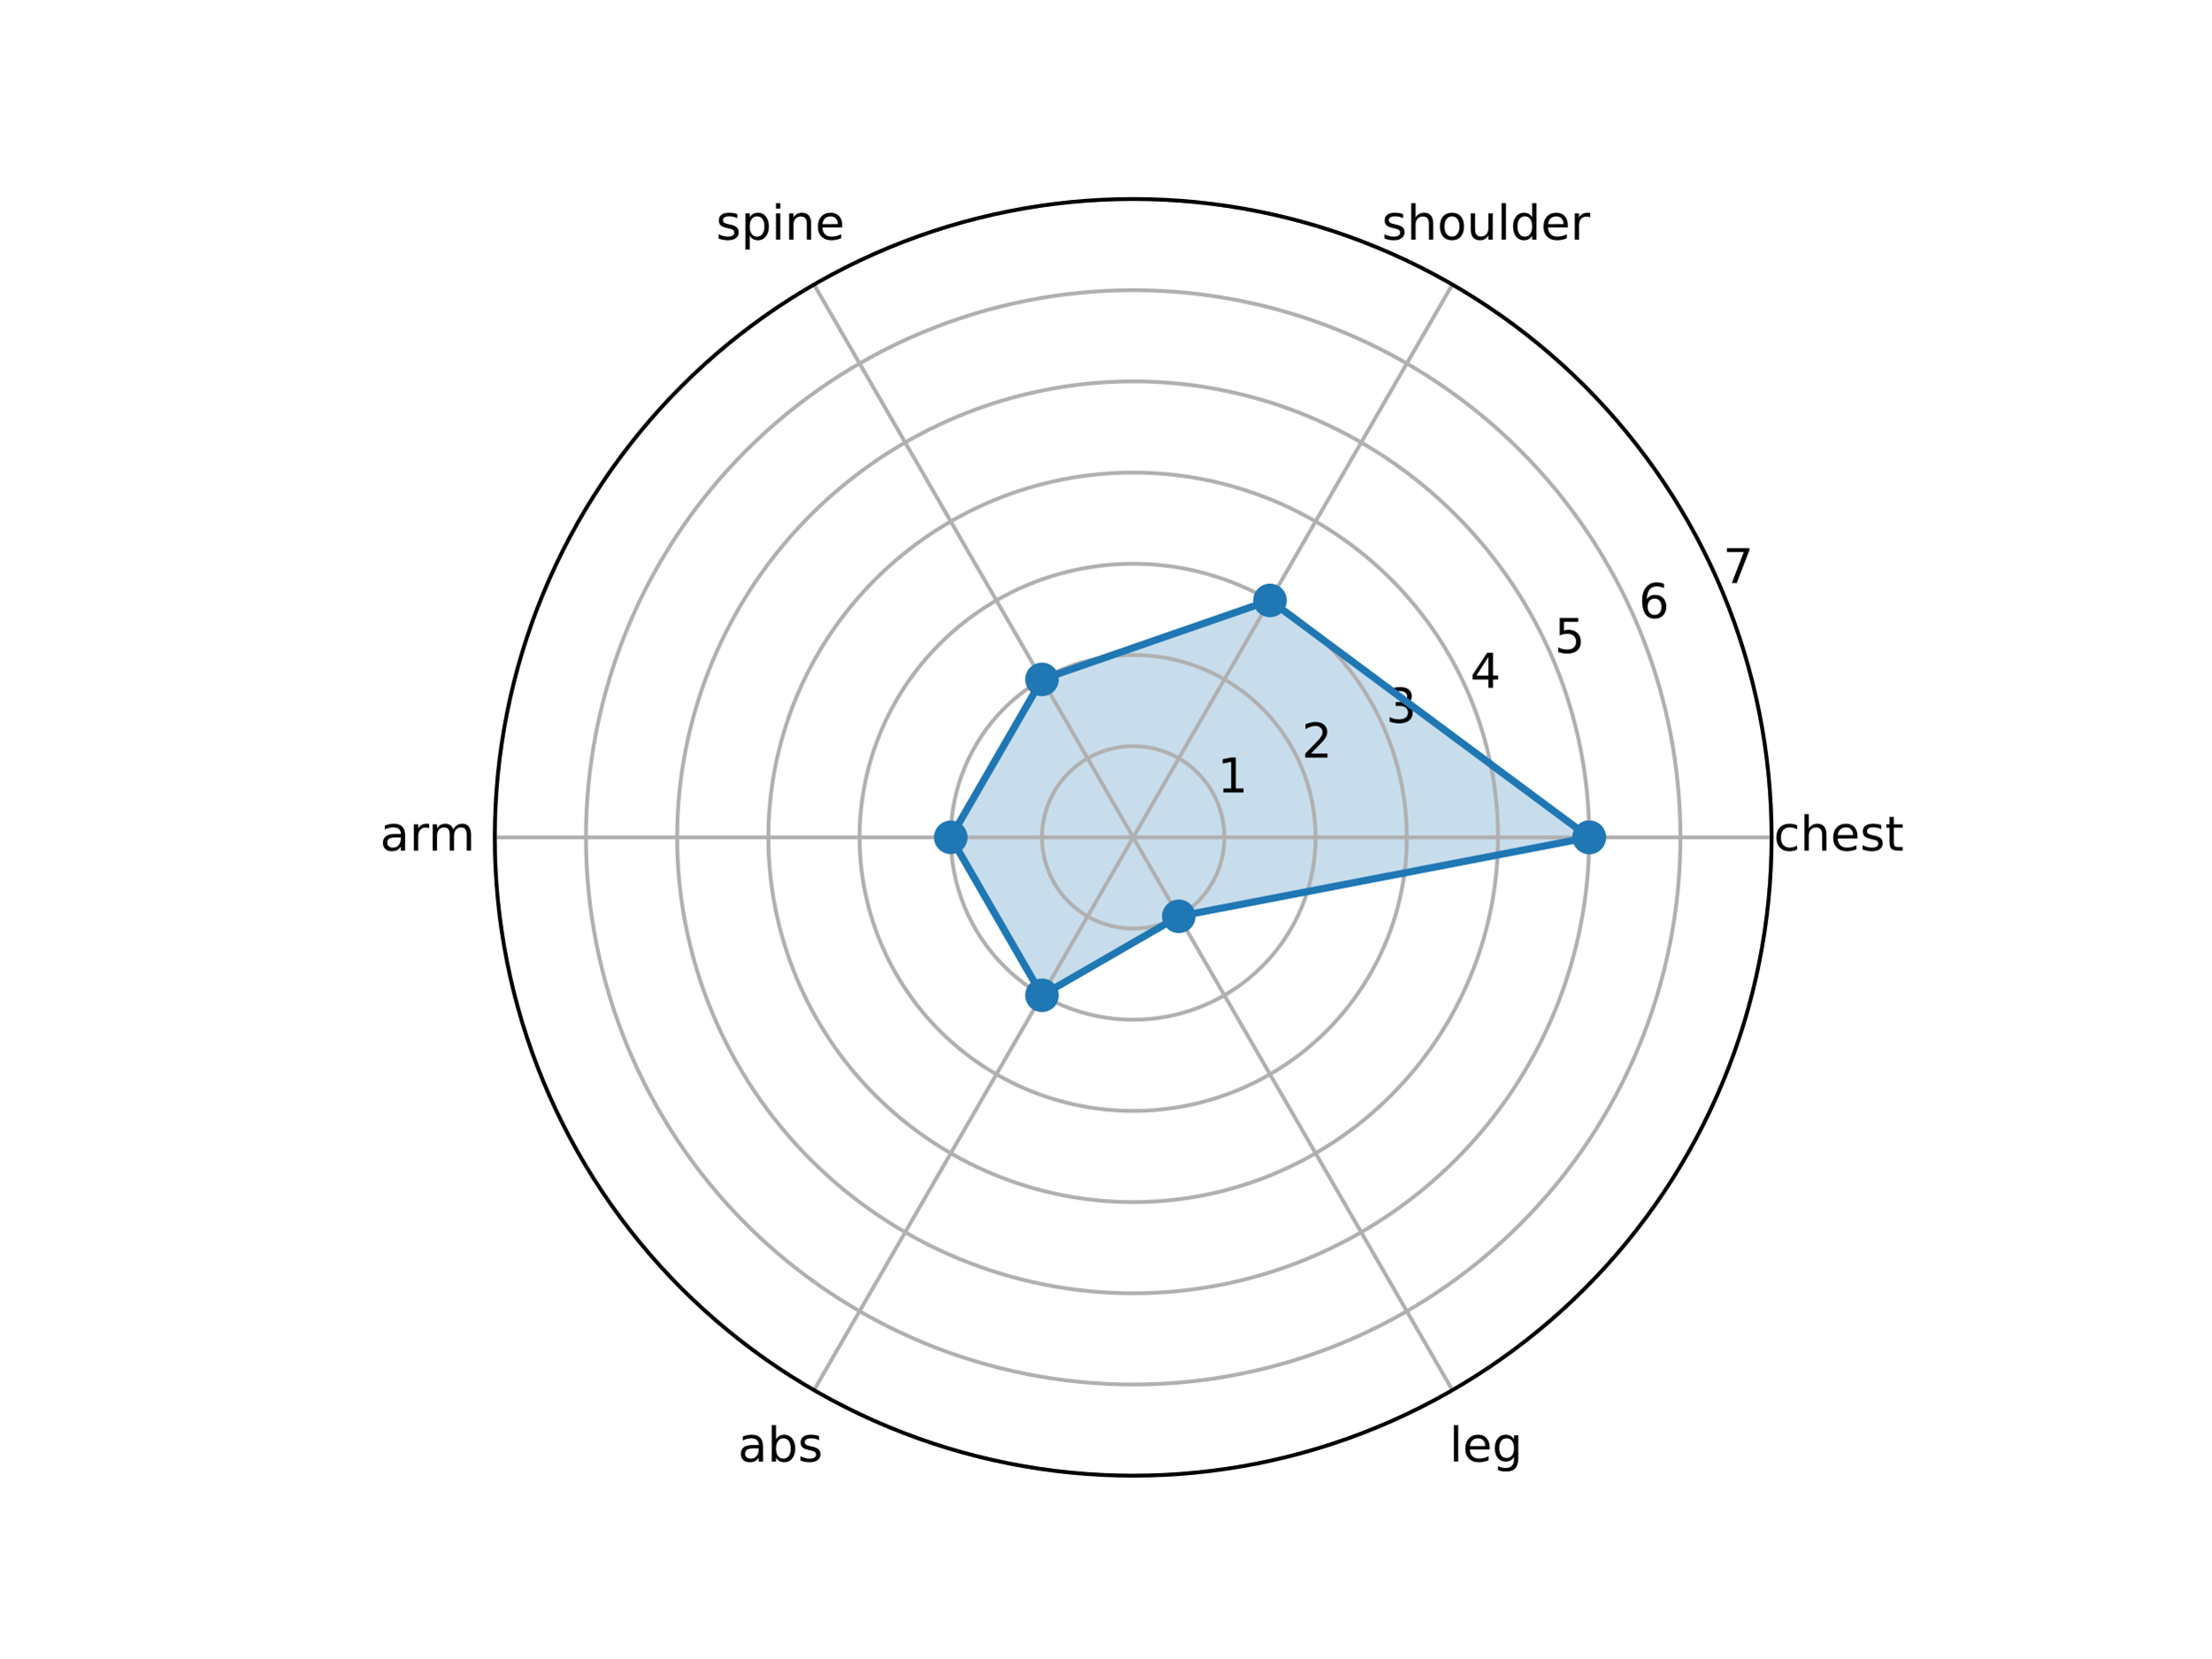
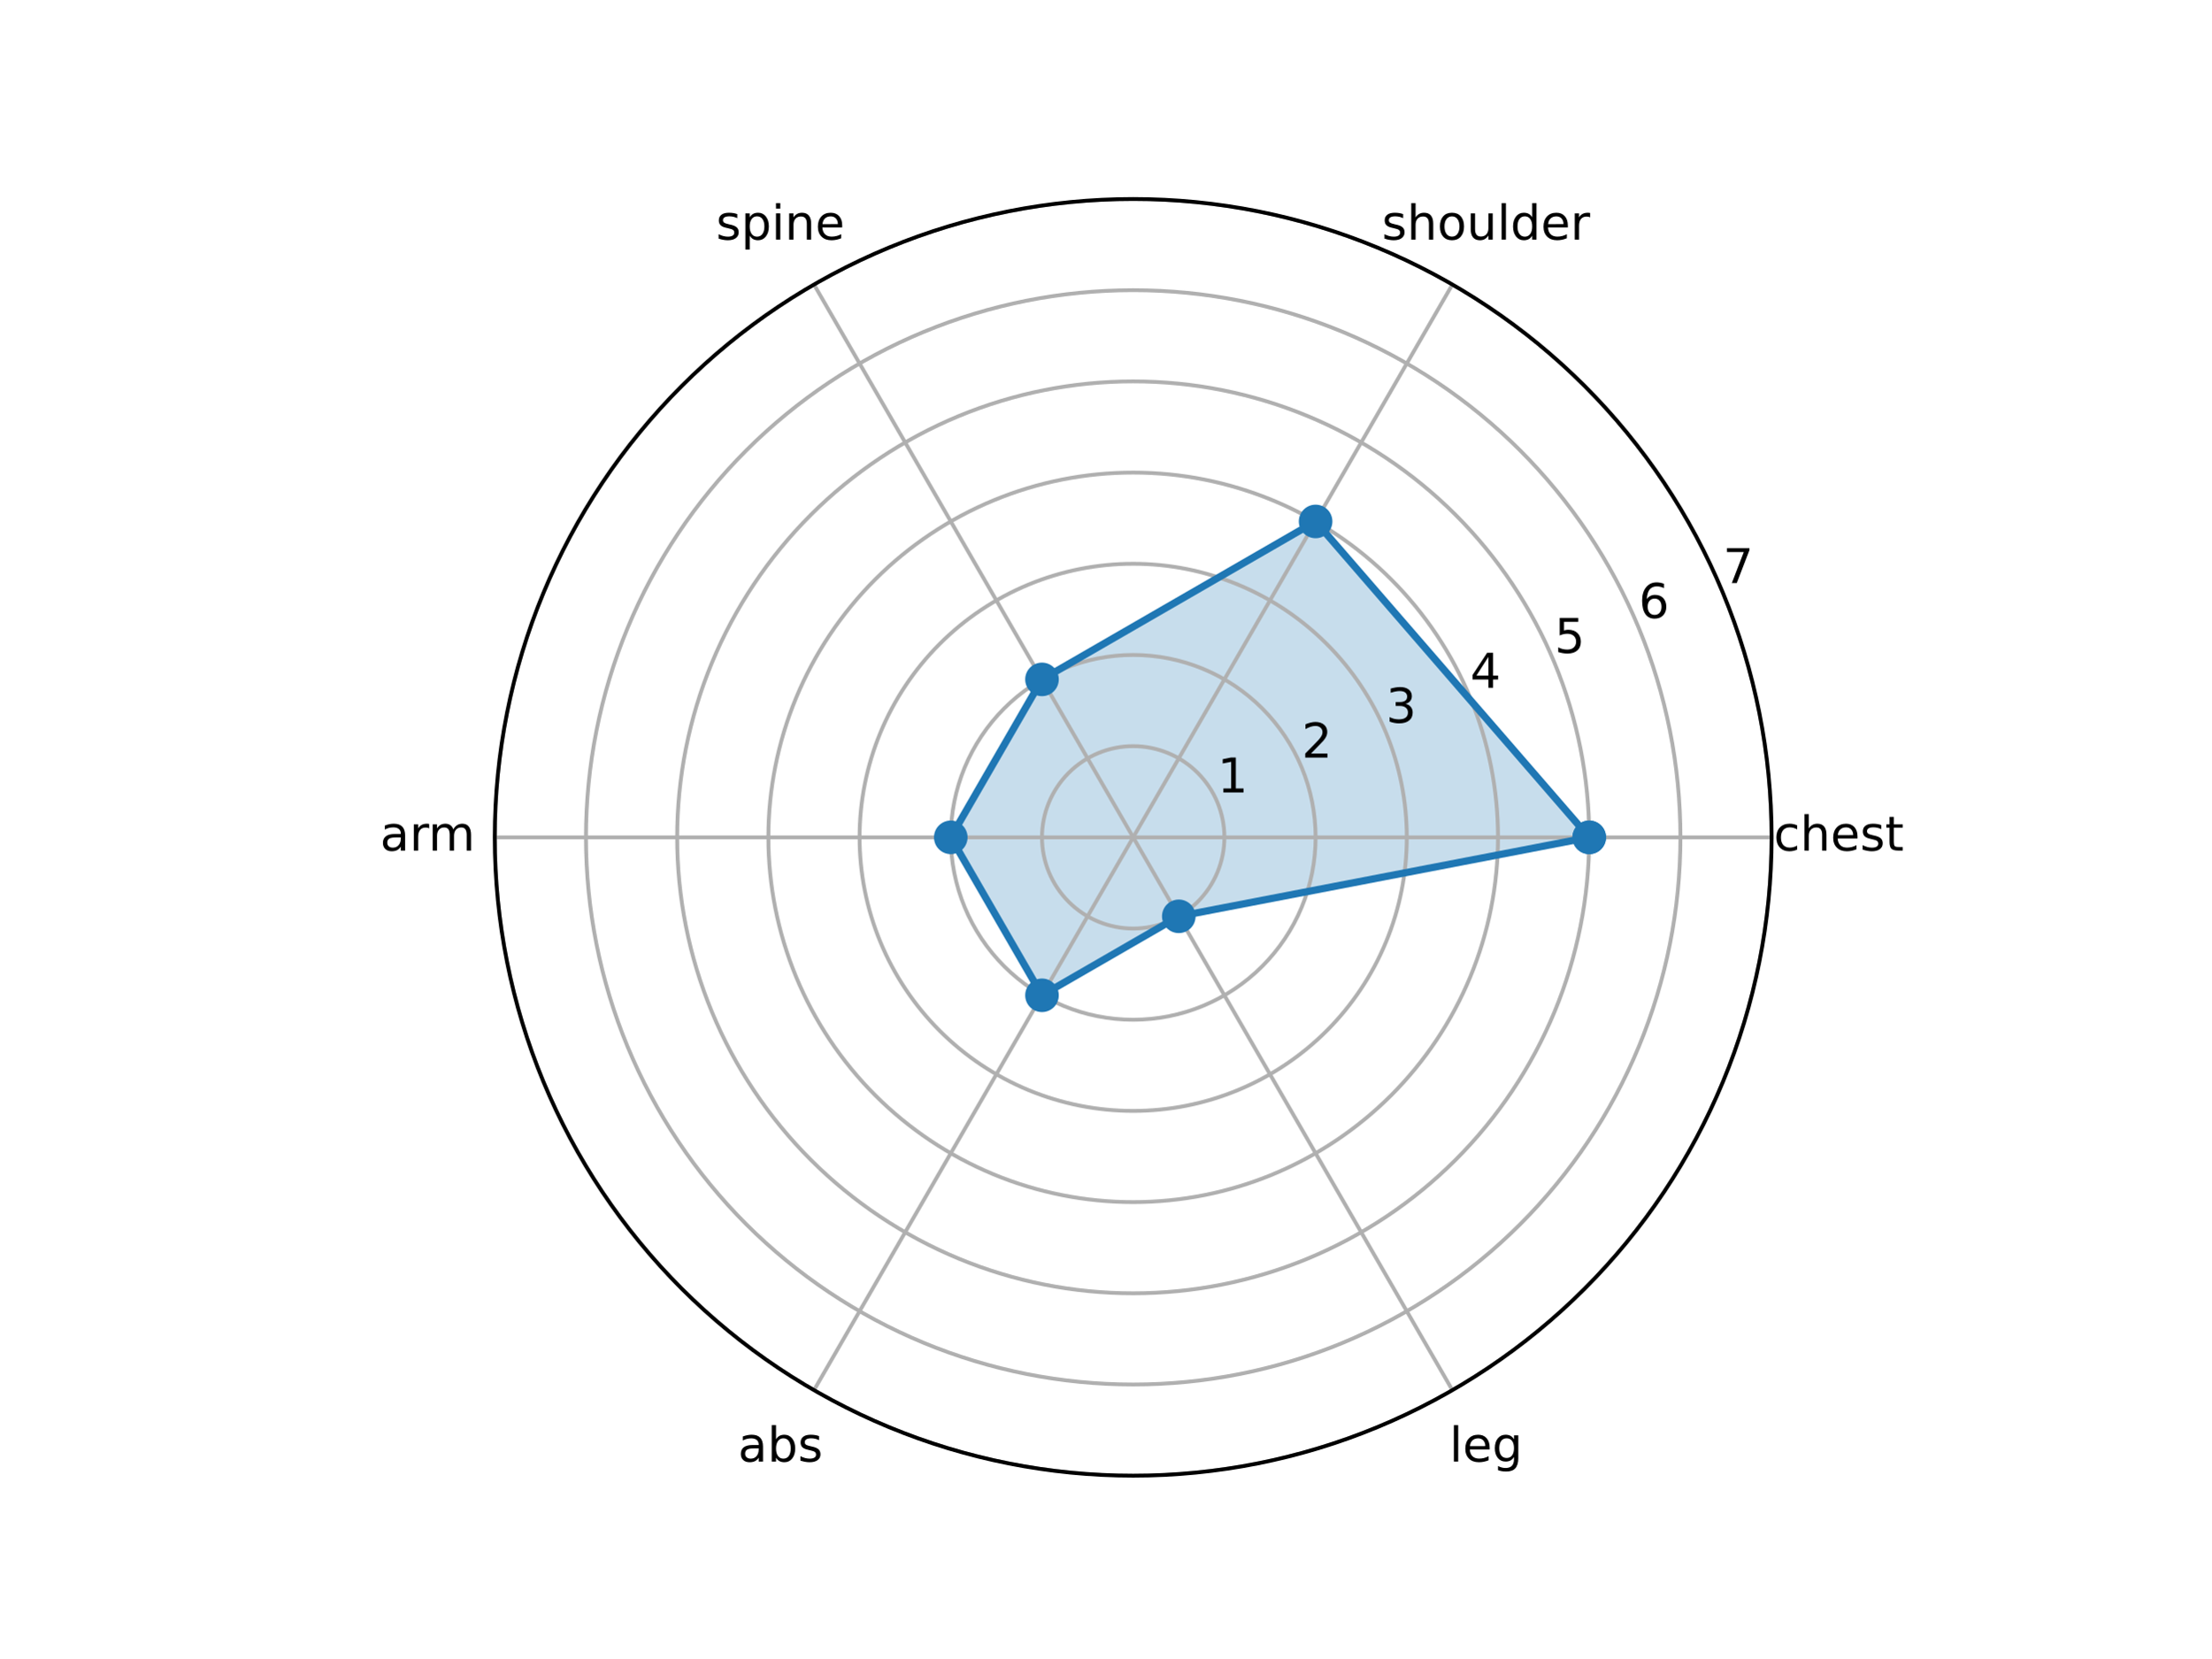
<svg xmlns="http://www.w3.org/2000/svg" xmlns:xlink="http://www.w3.org/1999/xlink" height="345.6pt" version="1.1" viewBox="0 0 460.8 345.6" width="460.8pt">
  <defs>
    <style type="text/css">*{stroke-linecap:butt;stroke-linejoin:round;}</style>
  </defs>
  <g id="figure_1">
    <g id="patch_1">
      <path d="M 0 345.6  L 460.8 345.6  L 460.8 0  L 0 0  z " style="fill:none;" />
    </g>
    <g id="axes_1">
      <g id="patch_2">
        <path d="M 369.216 174.528  C 369.216 157.055 365.774 139.752 359.088 123.61  C 352.401 107.467 342.6 92.798 330.245 80.443  C 317.89 68.088 303.221 58.287 287.078 51.6  C 270.936 44.914 253.633 41.472 236.16 41.472  C 218.687 41.472 201.384 44.914 185.242 51.6  C 169.099 58.287 154.43 68.088 142.075 80.443  C 129.72 92.798 119.919 107.467 113.232 123.61  C 106.546 139.752 103.104 157.055 103.104 174.528  C 103.104 192.001 106.546 209.304 113.232 225.446  C 119.919 241.589 129.72 256.258 142.075 268.613  C 154.43 280.968 169.099 290.769 185.242 297.456  C 201.384 304.142 218.687 307.584 236.16 307.584  C 253.633 307.584 270.936 304.142 287.078 297.456  C 303.221 290.769 317.89 280.968 330.245 268.613  C 342.6 256.258 352.401 241.589 359.088 225.446  C 365.774 209.304 369.216 192.001 369.216 174.528  M 236.16 174.528  C 236.16 174.528 236.16 174.528 236.16 174.528  C 236.16 174.528 236.16 174.528 236.16 174.528  C 236.16 174.528 236.16 174.528 236.16 174.528  C 236.16 174.528 236.16 174.528 236.16 174.528  C 236.16 174.528 236.16 174.528 236.16 174.528  C 236.16 174.528 236.16 174.528 236.16 174.528  C 236.16 174.528 236.16 174.528 236.16 174.528  C 236.16 174.528 236.16 174.528 236.16 174.528  C 236.16 174.528 236.16 174.528 236.16 174.528  C 236.16 174.528 236.16 174.528 236.16 174.528  C 236.16 174.528 236.16 174.528 236.16 174.528  C 236.16 174.528 236.16 174.528 236.16 174.528  C 236.16 174.528 236.16 174.528 236.16 174.528  C 236.16 174.528 236.16 174.528 236.16 174.528  C 236.16 174.528 236.16 174.528 236.16 174.528  C 236.16 174.528 236.16 174.528 236.16 174.528  M 369.216 174.528  z " style="fill:none;" />
      </g>
      <g id="patch_3">
-         <path clip-path="url(#p5ff744fcd9)" d="M 331.2 174.528  L 264.672 125.144  L 217.152 141.605  L 198.144 174.528  L 217.152 207.451  L 245.664 190.989  L 331.2 174.528  z " style="fill:#1f77b4;opacity:0.25;" />
+         <path clip-path="url(#pe57c933173)" d="M 331.2 174.528  L 274.176 108.682  L 217.152 141.605  L 198.144 174.528  L 217.152 207.451  L 245.664 190.989  L 331.2 174.528  z " style="fill:#1f77b4;opacity:0.25;" />
      </g>
      <g id="matplotlib.axis_1">
        <g id="xtick_1">
          <g id="line2d_1">
-             <path clip-path="url(#p5ff744fcd9)" d="M 236.16 174.528  L 369.216 174.528  " style="fill:none;stroke:#b0b0b0;stroke-linecap:square;stroke-width:0.8;" />
+             <path clip-path="url(#pe57c933173)" d="M 236.16 174.528  L 369.216 174.528  " style="fill:none;stroke:#b0b0b0;stroke-linecap:square;stroke-width:0.8;" />
          </g>
          <g id="text_1">
            <g transform="translate(369.6566 177.2874)scale(0.1 -0.1)">
              <defs>
                <path d="M 48.781 52.594  L 48.781 44.188  Q 44.969 46.297 41.141 47.344  Q 37.312 48.391 33.406 48.391  Q 24.656 48.391 19.812 42.844  Q 14.984 37.312 14.984 27.297  Q 14.984 17.281 19.812 11.734  Q 24.656 6.203 33.406 6.203  Q 37.312 6.203 41.141 7.25  Q 44.969 8.297 48.781 10.406  L 48.781 2.094  Q 45.016 0.344 40.984 -0.531  Q 36.969 -1.422 32.422 -1.422  Q 20.062 -1.422 12.781 6.344  Q 5.516 14.109 5.516 27.297  Q 5.516 40.672 12.859 48.328  Q 20.219 56 33.016 56  Q 37.156 56 41.109 55.141  Q 45.062 54.297 48.781 52.594  z " id="DejaVuSans-99" />
                <path d="M 54.891 33.016  L 54.891 0  L 45.906 0  L 45.906 32.719  Q 45.906 40.484 42.875 44.328  Q 39.844 48.188 33.797 48.188  Q 26.516 48.188 22.312 43.547  Q 18.109 38.922 18.109 30.906  L 18.109 0  L 9.078 0  L 9.078 75.984  L 18.109 75.984  L 18.109 46.188  Q 21.344 51.125 25.703 53.562  Q 30.078 56 35.797 56  Q 45.219 56 50.047 50.172  Q 54.891 44.344 54.891 33.016  z " id="DejaVuSans-104" />
                <path d="M 56.203 29.594  L 56.203 25.203  L 14.891 25.203  Q 15.484 15.922 20.484 11.062  Q 25.484 6.203 34.422 6.203  Q 39.594 6.203 44.453 7.469  Q 49.312 8.734 54.109 11.281  L 54.109 2.781  Q 49.266 0.734 44.188 -0.344  Q 39.109 -1.422 33.891 -1.422  Q 20.797 -1.422 13.156 6.188  Q 5.516 13.812 5.516 26.812  Q 5.516 40.234 12.766 48.109  Q 20.016 56 32.328 56  Q 43.359 56 49.781 48.891  Q 56.203 41.797 56.203 29.594  z M 47.219 32.234  Q 47.125 39.594 43.094 43.984  Q 39.062 48.391 32.422 48.391  Q 24.906 48.391 20.391 44.141  Q 15.875 39.891 15.188 32.172  z " id="DejaVuSans-101" />
                <path d="M 44.281 53.078  L 44.281 44.578  Q 40.484 46.531 36.375 47.5  Q 32.281 48.484 27.875 48.484  Q 21.188 48.484 17.844 46.438  Q 14.5 44.391 14.5 40.281  Q 14.5 37.156 16.891 35.375  Q 19.281 33.594 26.516 31.984  L 29.594 31.297  Q 39.156 29.25 43.188 25.516  Q 47.219 21.781 47.219 15.094  Q 47.219 7.469 41.188 3.016  Q 35.156 -1.422 24.609 -1.422  Q 20.219 -1.422 15.453 -0.562  Q 10.688 0.297 5.422 2  L 5.422 11.281  Q 10.406 8.688 15.234 7.391  Q 20.062 6.109 24.812 6.109  Q 31.156 6.109 34.562 8.281  Q 37.984 10.453 37.984 14.406  Q 37.984 18.062 35.516 20.016  Q 33.062 21.969 24.703 23.781  L 21.578 24.516  Q 13.234 26.266 9.516 29.906  Q 5.812 33.547 5.812 39.891  Q 5.812 47.609 11.281 51.797  Q 16.75 56 26.812 56  Q 31.781 56 36.172 55.266  Q 40.578 54.547 44.281 53.078  z " id="DejaVuSans-115" />
                <path d="M 18.312 70.219  L 18.312 54.688  L 36.812 54.688  L 36.812 47.703  L 18.312 47.703  L 18.312 18.016  Q 18.312 11.328 20.141 9.422  Q 21.969 7.516 27.594 7.516  L 36.812 7.516  L 36.812 0  L 27.594 0  Q 17.188 0 13.234 3.875  Q 9.281 7.766 9.281 18.016  L 9.281 47.703  L 2.688 47.703  L 2.688 54.688  L 9.281 54.688  L 9.281 70.219  z " id="DejaVuSans-116" />
              </defs>
              <use xlink:href="#DejaVuSans-99" />
              <use x="54.98" xlink:href="#DejaVuSans-104" />
              <use x="118.359" xlink:href="#DejaVuSans-101" />
              <use x="179.883" xlink:href="#DejaVuSans-115" />
              <use x="231.982" xlink:href="#DejaVuSans-116" />
            </g>
          </g>
        </g>
        <g id="xtick_2">
          <g id="line2d_2">
-             <path clip-path="url(#p5ff744fcd9)" d="M 236.16 174.528  L 302.688 59.298  " style="fill:none;stroke:#b0b0b0;stroke-linecap:square;stroke-width:0.8;" />
+             <path clip-path="url(#pe57c933173)" d="M 236.16 174.528  L 302.688 59.298  " style="fill:none;stroke:#b0b0b0;stroke-linecap:square;stroke-width:0.8;" />
          </g>
          <g id="text_2">
            <g transform="translate(287.9911 49.93314)scale(0.1 -0.1)">
              <defs>
                <path d="M 30.609 48.391  Q 23.391 48.391 19.188 42.75  Q 14.984 37.109 14.984 27.297  Q 14.984 17.484 19.156 11.844  Q 23.344 6.203 30.609 6.203  Q 37.797 6.203 41.984 11.859  Q 46.188 17.531 46.188 27.297  Q 46.188 37.016 41.984 42.703  Q 37.797 48.391 30.609 48.391  z M 30.609 56  Q 42.328 56 49.016 48.375  Q 55.719 40.766 55.719 27.297  Q 55.719 13.875 49.016 6.219  Q 42.328 -1.422 30.609 -1.422  Q 18.844 -1.422 12.172 6.219  Q 5.516 13.875 5.516 27.297  Q 5.516 40.766 12.172 48.375  Q 18.844 56 30.609 56  z " id="DejaVuSans-111" />
                <path d="M 8.5 21.578  L 8.5 54.688  L 17.484 54.688  L 17.484 21.922  Q 17.484 14.156 20.5 10.266  Q 23.531 6.391 29.594 6.391  Q 36.859 6.391 41.078 11.031  Q 45.312 15.672 45.312 23.688  L 45.312 54.688  L 54.297 54.688  L 54.297 0  L 45.312 0  L 45.312 8.406  Q 42.047 3.422 37.719 1  Q 33.406 -1.422 27.688 -1.422  Q 18.266 -1.422 13.375 4.438  Q 8.5 10.297 8.5 21.578  z M 31.109 56  z " id="DejaVuSans-117" />
                <path d="M 9.422 75.984  L 18.406 75.984  L 18.406 0  L 9.422 0  z " id="DejaVuSans-108" />
                <path d="M 45.406 46.391  L 45.406 75.984  L 54.391 75.984  L 54.391 0  L 45.406 0  L 45.406 8.203  Q 42.578 3.328 38.25 0.953  Q 33.938 -1.422 27.875 -1.422  Q 17.969 -1.422 11.734 6.484  Q 5.516 14.406 5.516 27.297  Q 5.516 40.188 11.734 48.094  Q 17.969 56 27.875 56  Q 33.938 56 38.25 53.625  Q 42.578 51.266 45.406 46.391  z M 14.797 27.297  Q 14.797 17.391 18.875 11.75  Q 22.953 6.109 30.078 6.109  Q 37.203 6.109 41.297 11.75  Q 45.406 17.391 45.406 27.297  Q 45.406 37.203 41.297 42.844  Q 37.203 48.484 30.078 48.484  Q 22.953 48.484 18.875 42.844  Q 14.797 37.203 14.797 27.297  z " id="DejaVuSans-100" />
                <path d="M 41.109 46.297  Q 39.594 47.172 37.812 47.578  Q 36.031 48 33.891 48  Q 26.266 48 22.188 43.047  Q 18.109 38.094 18.109 28.812  L 18.109 0  L 9.078 0  L 9.078 54.688  L 18.109 54.688  L 18.109 46.188  Q 20.953 51.172 25.484 53.578  Q 30.031 56 36.531 56  Q 37.453 56 38.578 55.875  Q 39.703 55.766 41.062 55.516  z " id="DejaVuSans-114" />
              </defs>
              <use xlink:href="#DejaVuSans-115" />
              <use x="52.1" xlink:href="#DejaVuSans-104" />
              <use x="115.479" xlink:href="#DejaVuSans-111" />
              <use x="176.66" xlink:href="#DejaVuSans-117" />
              <use x="240.039" xlink:href="#DejaVuSans-108" />
              <use x="267.822" xlink:href="#DejaVuSans-100" />
              <use x="331.299" xlink:href="#DejaVuSans-101" />
              <use x="392.822" xlink:href="#DejaVuSans-114" />
            </g>
          </g>
        </g>
        <g id="xtick_3">
          <g id="line2d_3">
-             <path clip-path="url(#p5ff744fcd9)" d="M 236.16 174.528  L 169.632 59.298  " style="fill:none;stroke:#b0b0b0;stroke-linecap:square;stroke-width:0.8;" />
+             <path clip-path="url(#pe57c933173)" d="M 236.16 174.528  L 169.632 59.298  " style="fill:none;stroke:#b0b0b0;stroke-linecap:square;stroke-width:0.8;" />
          </g>
          <g id="text_3">
            <g transform="translate(149.2187 49.93314)scale(0.1 -0.1)">
              <defs>
                <path d="M 18.109 8.203  L 18.109 -20.797  L 9.078 -20.797  L 9.078 54.688  L 18.109 54.688  L 18.109 46.391  Q 20.953 51.266 25.266 53.625  Q 29.594 56 35.594 56  Q 45.562 56 51.781 48.094  Q 58.016 40.188 58.016 27.297  Q 58.016 14.406 51.781 6.484  Q 45.562 -1.422 35.594 -1.422  Q 29.594 -1.422 25.266 0.953  Q 20.953 3.328 18.109 8.203  z M 48.688 27.297  Q 48.688 37.203 44.609 42.844  Q 40.531 48.484 33.406 48.484  Q 26.266 48.484 22.188 42.844  Q 18.109 37.203 18.109 27.297  Q 18.109 17.391 22.188 11.75  Q 26.266 6.109 33.406 6.109  Q 40.531 6.109 44.609 11.75  Q 48.688 17.391 48.688 27.297  z " id="DejaVuSans-112" />
                <path d="M 9.422 54.688  L 18.406 54.688  L 18.406 0  L 9.422 0  z M 9.422 75.984  L 18.406 75.984  L 18.406 64.594  L 9.422 64.594  z " id="DejaVuSans-105" />
                <path d="M 54.891 33.016  L 54.891 0  L 45.906 0  L 45.906 32.719  Q 45.906 40.484 42.875 44.328  Q 39.844 48.188 33.797 48.188  Q 26.516 48.188 22.312 43.547  Q 18.109 38.922 18.109 30.906  L 18.109 0  L 9.078 0  L 9.078 54.688  L 18.109 54.688  L 18.109 46.188  Q 21.344 51.125 25.703 53.562  Q 30.078 56 35.797 56  Q 45.219 56 50.047 50.172  Q 54.891 44.344 54.891 33.016  z " id="DejaVuSans-110" />
              </defs>
              <use xlink:href="#DejaVuSans-115" />
              <use x="52.1" xlink:href="#DejaVuSans-112" />
              <use x="115.576" xlink:href="#DejaVuSans-105" />
              <use x="143.359" xlink:href="#DejaVuSans-110" />
              <use x="206.738" xlink:href="#DejaVuSans-101" />
            </g>
          </g>
        </g>
        <g id="xtick_4">
          <g id="line2d_4">
-             <path clip-path="url(#p5ff744fcd9)" d="M 236.16 174.528  L 103.104 174.528  " style="fill:none;stroke:#b0b0b0;stroke-linecap:square;stroke-width:0.8;" />
+             <path clip-path="url(#pe57c933173)" d="M 236.16 174.528  L 103.104 174.528  " style="fill:none;stroke:#b0b0b0;stroke-linecap:square;stroke-width:0.8;" />
          </g>
          <g id="text_4">
            <g transform="translate(79.20166 177.2874)scale(0.1 -0.1)">
              <defs>
                <path d="M 34.281 27.484  Q 23.391 27.484 19.188 25  Q 14.984 22.516 14.984 16.5  Q 14.984 11.719 18.141 8.906  Q 21.297 6.109 26.703 6.109  Q 34.188 6.109 38.703 11.406  Q 43.219 16.703 43.219 25.484  L 43.219 27.484  z M 52.203 31.203  L 52.203 0  L 43.219 0  L 43.219 8.297  Q 40.141 3.328 35.547 0.953  Q 30.953 -1.422 24.312 -1.422  Q 15.922 -1.422 10.953 3.297  Q 6 8.016 6 15.922  Q 6 25.141 12.172 29.828  Q 18.359 34.516 30.609 34.516  L 43.219 34.516  L 43.219 35.406  Q 43.219 41.609 39.141 45  Q 35.062 48.391 27.688 48.391  Q 23 48.391 18.547 47.266  Q 14.109 46.141 10.016 43.891  L 10.016 52.203  Q 14.938 54.109 19.578 55.047  Q 24.219 56 28.609 56  Q 40.484 56 46.344 49.844  Q 52.203 43.703 52.203 31.203  z " id="DejaVuSans-97" />
                <path d="M 52 44.188  Q 55.375 50.25 60.062 53.125  Q 64.75 56 71.094 56  Q 79.641 56 84.281 50.016  Q 88.922 44.047 88.922 33.016  L 88.922 0  L 79.891 0  L 79.891 32.719  Q 79.891 40.578 77.094 44.375  Q 74.312 48.188 68.609 48.188  Q 61.625 48.188 57.562 43.547  Q 53.516 38.922 53.516 30.906  L 53.516 0  L 44.484 0  L 44.484 32.719  Q 44.484 40.625 41.703 44.406  Q 38.922 48.188 33.109 48.188  Q 26.219 48.188 22.156 43.531  Q 18.109 38.875 18.109 30.906  L 18.109 0  L 9.078 0  L 9.078 54.688  L 18.109 54.688  L 18.109 46.188  Q 21.188 51.219 25.484 53.609  Q 29.781 56 35.688 56  Q 41.656 56 45.828 52.969  Q 50 49.953 52 44.188  z " id="DejaVuSans-109" />
              </defs>
              <use xlink:href="#DejaVuSans-97" />
              <use x="61.279" xlink:href="#DejaVuSans-114" />
              <use x="100.643" xlink:href="#DejaVuSans-109" />
            </g>
          </g>
        </g>
        <g id="xtick_5">
          <g id="line2d_5">
-             <path clip-path="url(#p5ff744fcd9)" d="M 236.16 174.528  L 169.632 289.758  " style="fill:none;stroke:#b0b0b0;stroke-linecap:square;stroke-width:0.8;" />
+             <path clip-path="url(#pe57c933173)" d="M 236.16 174.528  L 169.632 289.758  " style="fill:none;stroke:#b0b0b0;stroke-linecap:square;stroke-width:0.8;" />
          </g>
          <g id="text_5">
            <g transform="translate(153.789 304.6416)scale(0.1 -0.1)">
              <defs>
                <path d="M 48.688 27.297  Q 48.688 37.203 44.609 42.844  Q 40.531 48.484 33.406 48.484  Q 26.266 48.484 22.188 42.844  Q 18.109 37.203 18.109 27.297  Q 18.109 17.391 22.188 11.75  Q 26.266 6.109 33.406 6.109  Q 40.531 6.109 44.609 11.75  Q 48.688 17.391 48.688 27.297  z M 18.109 46.391  Q 20.953 51.266 25.266 53.625  Q 29.594 56 35.594 56  Q 45.562 56 51.781 48.094  Q 58.016 40.188 58.016 27.297  Q 58.016 14.406 51.781 6.484  Q 45.562 -1.422 35.594 -1.422  Q 29.594 -1.422 25.266 0.953  Q 20.953 3.328 18.109 8.203  L 18.109 0  L 9.078 0  L 9.078 75.984  L 18.109 75.984  z " id="DejaVuSans-98" />
              </defs>
              <use xlink:href="#DejaVuSans-97" />
              <use x="61.279" xlink:href="#DejaVuSans-98" />
              <use x="124.756" xlink:href="#DejaVuSans-115" />
            </g>
          </g>
        </g>
        <g id="xtick_6">
          <g id="line2d_6">
-             <path clip-path="url(#p5ff744fcd9)" d="M 236.16 174.528  L 302.688 289.758  " style="fill:none;stroke:#b0b0b0;stroke-linecap:square;stroke-width:0.8;" />
+             <path clip-path="url(#pe57c933173)" d="M 236.16 174.528  L 302.688 289.758  " style="fill:none;stroke:#b0b0b0;stroke-linecap:square;stroke-width:0.8;" />
          </g>
          <g id="text_6">
            <g transform="translate(302.0482 304.6416)scale(0.1 -0.1)">
              <defs>
                <path d="M 45.406 27.984  Q 45.406 37.75 41.375 43.109  Q 37.359 48.484 30.078 48.484  Q 22.859 48.484 18.828 43.109  Q 14.797 37.75 14.797 27.984  Q 14.797 18.266 18.828 12.891  Q 22.859 7.516 30.078 7.516  Q 37.359 7.516 41.375 12.891  Q 45.406 18.266 45.406 27.984  z M 54.391 6.781  Q 54.391 -7.172 48.188 -13.984  Q 42 -20.797 29.203 -20.797  Q 24.469 -20.797 20.266 -20.094  Q 16.062 -19.391 12.109 -17.922  L 12.109 -9.188  Q 16.062 -11.328 19.922 -12.344  Q 23.781 -13.375 27.781 -13.375  Q 36.625 -13.375 41.016 -8.766  Q 45.406 -4.156 45.406 5.172  L 45.406 9.625  Q 42.625 4.781 38.281 2.391  Q 33.938 0 27.875 0  Q 17.828 0 11.672 7.656  Q 5.516 15.328 5.516 27.984  Q 5.516 40.672 11.672 48.328  Q 17.828 56 27.875 56  Q 33.938 56 38.281 53.609  Q 42.625 51.219 45.406 46.391  L 45.406 54.688  L 54.391 54.688  z " id="DejaVuSans-103" />
              </defs>
              <use xlink:href="#DejaVuSans-108" />
              <use x="27.783" xlink:href="#DejaVuSans-101" />
              <use x="89.307" xlink:href="#DejaVuSans-103" />
            </g>
          </g>
        </g>
      </g>
      <g id="matplotlib.axis_2">
        <g id="ytick_1">
          <g id="line2d_7">
-             <path clip-path="url(#p5ff744fcd9)" d="M 255.168 174.528  C 255.168 172.032 254.676 169.56 253.721 167.254  C 252.766 164.948 251.366 162.852 249.601 161.087  C 247.836 159.322 245.74 157.922 243.434 156.967  C 241.128 156.012 238.656 155.52 236.16 155.52  C 233.664 155.52 231.192 156.012 228.886 156.967  C 226.58 157.922 224.484 159.322 222.719 161.087  C 220.954 162.852 219.554 164.948 218.599 167.254  C 217.644 169.56 217.152 172.032 217.152 174.528  C 217.152 177.024 217.644 179.496 218.599 181.802  C 219.554 184.108 220.954 186.204 222.719 187.969  C 224.484 189.734 226.58 191.134 228.886 192.089  C 231.192 193.044 233.664 193.536 236.16 193.536  C 238.656 193.536 241.128 193.044 243.434 192.089  C 245.74 191.134 247.836 189.734 249.601 187.969  C 251.366 186.204 252.766 184.108 253.721 181.802  C 254.676 179.496 255.168 177.024 255.168 174.528  " style="fill:none;stroke:#b0b0b0;stroke-linecap:square;stroke-width:0.8;" />
+             <path clip-path="url(#pe57c933173)" d="M 255.168 174.528  C 255.168 172.032 254.676 169.56 253.721 167.254  C 252.766 164.948 251.366 162.852 249.601 161.087  C 247.836 159.322 245.74 157.922 243.434 156.967  C 241.128 156.012 238.656 155.52 236.16 155.52  C 233.664 155.52 231.192 156.012 228.886 156.967  C 226.58 157.922 224.484 159.322 222.719 161.087  C 220.954 162.852 219.554 164.948 218.599 167.254  C 217.644 169.56 217.152 172.032 217.152 174.528  C 217.152 177.024 217.644 179.496 218.599 181.802  C 219.554 184.108 220.954 186.204 222.719 187.969  C 224.484 189.734 226.58 191.134 228.886 192.089  C 231.192 193.044 233.664 193.536 236.16 193.536  C 238.656 193.536 241.128 193.044 243.434 192.089  C 245.74 191.134 247.836 189.734 249.601 187.969  C 251.366 186.204 252.766 184.108 253.721 181.802  C 254.676 179.496 255.168 177.024 255.168 174.528  " style="fill:none;stroke:#b0b0b0;stroke-linecap:square;stroke-width:0.8;" />
          </g>
          <g id="text_7">
            <g transform="translate(253.7211 165.1743)scale(0.1 -0.1)">
              <defs>
                <path d="M 12.406 8.297  L 28.516 8.297  L 28.516 63.922  L 10.984 60.406  L 10.984 69.391  L 28.422 72.906  L 38.281 72.906  L 38.281 8.297  L 54.391 8.297  L 54.391 0  L 12.406 0  z " id="DejaVuSans-49" />
              </defs>
              <use xlink:href="#DejaVuSans-49" />
            </g>
          </g>
        </g>
        <g id="ytick_2">
          <g id="line2d_8">
-             <path clip-path="url(#p5ff744fcd9)" d="M 274.176 174.528  C 274.176 169.536 273.193 164.592 271.282 159.98  C 269.372 155.368 266.571 151.177 263.041 147.647  C 259.511 144.117 255.32 141.316 250.708 139.406  C 246.096 137.495 241.152 136.512 236.16 136.512  C 231.168 136.512 226.224 137.495 221.612 139.406  C 217 141.316 212.809 144.117 209.279 147.647  C 205.749 151.177 202.948 155.368 201.038 159.98  C 199.127 164.592 198.144 169.536 198.144 174.528  C 198.144 179.52 199.127 184.464 201.038 189.076  C 202.948 193.688 205.749 197.879 209.279 201.409  C 212.809 204.939 217 207.74 221.612 209.65  C 226.224 211.561 231.168 212.544 236.16 212.544  C 241.152 212.544 246.096 211.561 250.708 209.65  C 255.32 207.74 259.511 204.939 263.041 201.409  C 266.571 197.879 269.372 193.688 271.282 189.076  C 273.193 184.464 274.176 179.52 274.176 174.528  " style="fill:none;stroke:#b0b0b0;stroke-linecap:square;stroke-width:0.8;" />
+             <path clip-path="url(#pe57c933173)" d="M 274.176 174.528  C 274.176 169.536 273.193 164.592 271.282 159.98  C 269.372 155.368 266.571 151.177 263.041 147.647  C 259.511 144.117 255.32 141.316 250.708 139.406  C 246.096 137.495 241.152 136.512 236.16 136.512  C 231.168 136.512 226.224 137.495 221.612 139.406  C 217 141.316 212.809 144.117 209.279 147.647  C 205.749 151.177 202.948 155.368 201.038 159.98  C 199.127 164.592 198.144 169.536 198.144 174.528  C 198.144 179.52 199.127 184.464 201.038 189.076  C 202.948 193.688 205.749 197.879 209.279 201.409  C 212.809 204.939 217 207.74 221.612 209.65  C 226.224 211.561 231.168 212.544 236.16 212.544  C 241.152 212.544 246.096 211.561 250.708 209.65  C 255.32 207.74 259.511 204.939 263.041 201.409  C 266.571 197.879 269.372 193.688 271.282 189.076  C 273.193 184.464 274.176 179.52 274.176 174.528  " style="fill:none;stroke:#b0b0b0;stroke-linecap:square;stroke-width:0.8;" />
          </g>
          <g id="text_8">
            <g transform="translate(271.2822 157.9002)scale(0.1 -0.1)">
              <defs>
                <path d="M 19.188 8.297  L 53.609 8.297  L 53.609 0  L 7.328 0  L 7.328 8.297  Q 12.938 14.109 22.625 23.891  Q 32.328 33.688 34.812 36.531  Q 39.547 41.844 41.422 45.531  Q 43.312 49.219 43.312 52.781  Q 43.312 58.594 39.234 62.25  Q 35.156 65.922 28.609 65.922  Q 23.969 65.922 18.812 64.312  Q 13.672 62.703 7.812 59.422  L 7.812 69.391  Q 13.766 71.781 18.938 73  Q 24.125 74.219 28.422 74.219  Q 39.75 74.219 46.484 68.547  Q 53.219 62.891 53.219 53.422  Q 53.219 48.922 51.531 44.891  Q 49.859 40.875 45.406 35.406  Q 44.188 33.984 37.641 27.219  Q 31.109 20.453 19.188 8.297  z " id="DejaVuSans-50" />
              </defs>
              <use xlink:href="#DejaVuSans-50" />
            </g>
          </g>
        </g>
        <g id="ytick_3">
          <g id="line2d_9">
-             <path clip-path="url(#p5ff744fcd9)" d="M 293.184 174.528  C 293.184 167.04 291.709 159.624 288.843 152.706  C 285.978 145.788 281.777 139.501 276.482 134.206  C 271.187 128.911 264.9 124.71 257.982 121.845  C 251.064 118.979 243.648 117.504 236.16 117.504  C 228.672 117.504 221.256 118.979 214.338 121.845  C 207.42 124.71 201.133 128.911 195.838 134.206  C 190.543 139.501 186.342 145.788 183.477 152.706  C 180.611 159.624 179.136 167.04 179.136 174.528  C 179.136 182.016 180.611 189.432 183.477 196.35  C 186.342 203.268 190.543 209.555 195.838 214.85  C 201.133 220.145 207.42 224.346 214.338 227.211  C 221.256 230.077 228.672 231.552 236.16 231.552  C 243.648 231.552 251.064 230.077 257.982 227.211  C 264.9 224.346 271.187 220.145 276.482 214.85  C 281.777 209.555 285.978 203.268 288.843 196.35  C 291.709 189.432 293.184 182.016 293.184 174.528  " style="fill:none;stroke:#b0b0b0;stroke-linecap:square;stroke-width:0.8;" />
+             <path clip-path="url(#pe57c933173)" d="M 293.184 174.528  C 293.184 167.04 291.709 159.624 288.843 152.706  C 285.978 145.788 281.777 139.501 276.482 134.206  C 271.187 128.911 264.9 124.71 257.982 121.845  C 251.064 118.979 243.648 117.504 236.16 117.504  C 228.672 117.504 221.256 118.979 214.338 121.845  C 207.42 124.71 201.133 128.911 195.838 134.206  C 190.543 139.501 186.342 145.788 183.477 152.706  C 180.611 159.624 179.136 167.04 179.136 174.528  C 179.136 182.016 180.611 189.432 183.477 196.35  C 186.342 203.268 190.543 209.555 195.838 214.85  C 201.133 220.145 207.42 224.346 214.338 227.211  C 221.256 230.077 228.672 231.552 236.16 231.552  C 243.648 231.552 251.064 230.077 257.982 227.211  C 264.9 224.346 271.187 220.145 276.482 214.85  C 281.777 209.555 285.978 203.268 288.843 196.35  C 291.709 189.432 293.184 182.016 293.184 174.528  " style="fill:none;stroke:#b0b0b0;stroke-linecap:square;stroke-width:0.8;" />
          </g>
          <g id="text_9">
            <g transform="translate(288.8433 150.6262)scale(0.1 -0.1)">
              <defs>
                <path d="M 40.578 39.312  Q 47.656 37.797 51.625 33  Q 55.609 28.219 55.609 21.188  Q 55.609 10.406 48.188 4.484  Q 40.766 -1.422 27.094 -1.422  Q 22.516 -1.422 17.656 -0.516  Q 12.797 0.391 7.625 2.203  L 7.625 11.719  Q 11.719 9.328 16.594 8.109  Q 21.484 6.891 26.812 6.891  Q 36.078 6.891 40.938 10.547  Q 45.797 14.203 45.797 21.188  Q 45.797 27.641 41.281 31.266  Q 36.766 34.906 28.719 34.906  L 20.219 34.906  L 20.219 43.016  L 29.109 43.016  Q 36.375 43.016 40.234 45.922  Q 44.094 48.828 44.094 54.297  Q 44.094 59.906 40.109 62.906  Q 36.141 65.922 28.719 65.922  Q 24.656 65.922 20.016 65.031  Q 15.375 64.156 9.812 62.312  L 9.812 71.094  Q 15.438 72.656 20.344 73.438  Q 25.25 74.219 29.594 74.219  Q 40.828 74.219 47.359 69.109  Q 53.906 64.016 53.906 55.328  Q 53.906 49.266 50.438 45.094  Q 46.969 40.922 40.578 39.312  z " id="DejaVuSans-51" />
              </defs>
              <use xlink:href="#DejaVuSans-51" />
            </g>
          </g>
        </g>
        <g id="ytick_4">
          <g id="line2d_10">
-             <path clip-path="url(#p5ff744fcd9)" d="M 312.192 174.528  C 312.192 164.544 310.225 154.656 306.404 145.432  C 302.584 136.207 296.983 127.825 289.923 120.765  C 282.863 113.705 274.481 108.104 265.256 104.284  C 256.032 100.463 246.144 98.496 236.16 98.496  C 226.176 98.496 216.288 100.463 207.064 104.284  C 197.839 108.104 189.457 113.705 182.397 120.765  C 175.337 127.825 169.736 136.207 165.916 145.432  C 162.095 154.656 160.128 164.544 160.128 174.528  C 160.128 184.512 162.095 194.4 165.916 203.624  C 169.736 212.849 175.337 221.231 182.397 228.291  C 189.457 235.351 197.839 240.952 207.064 244.772  C 216.288 248.593 226.176 250.56 236.16 250.56  C 246.144 250.56 256.032 248.593 265.256 244.772  C 274.481 240.952 282.863 235.351 289.923 228.291  C 296.983 221.231 302.584 212.849 306.404 203.624  C 310.225 194.4 312.192 184.512 312.192 174.528  " style="fill:none;stroke:#b0b0b0;stroke-linecap:square;stroke-width:0.8;" />
+             <path clip-path="url(#pe57c933173)" d="M 312.192 174.528  C 312.192 164.544 310.225 154.656 306.404 145.432  C 302.584 136.207 296.983 127.825 289.923 120.765  C 282.863 113.705 274.481 108.104 265.256 104.284  C 256.032 100.463 246.144 98.496 236.16 98.496  C 226.176 98.496 216.288 100.463 207.064 104.284  C 197.839 108.104 189.457 113.705 182.397 120.765  C 175.337 127.825 169.736 136.207 165.916 145.432  C 162.095 154.656 160.128 164.544 160.128 174.528  C 160.128 184.512 162.095 194.4 165.916 203.624  C 169.736 212.849 175.337 221.231 182.397 228.291  C 189.457 235.351 197.839 240.952 207.064 244.772  C 216.288 248.593 226.176 250.56 236.16 250.56  C 246.144 250.56 256.032 248.593 265.256 244.772  C 274.481 240.952 282.863 235.351 289.923 228.291  C 296.983 221.231 302.584 212.849 306.404 203.624  C 310.225 194.4 312.192 184.512 312.192 174.528  " style="fill:none;stroke:#b0b0b0;stroke-linecap:square;stroke-width:0.8;" />
          </g>
          <g id="text_10">
            <g transform="translate(306.4044 143.3521)scale(0.1 -0.1)">
              <defs>
                <path d="M 37.797 64.312  L 12.891 25.391  L 37.797 25.391  z M 35.203 72.906  L 47.609 72.906  L 47.609 25.391  L 58.016 25.391  L 58.016 17.188  L 47.609 17.188  L 47.609 0  L 37.797 0  L 37.797 17.188  L 4.891 17.188  L 4.891 26.703  z " id="DejaVuSans-52" />
              </defs>
              <use xlink:href="#DejaVuSans-52" />
            </g>
          </g>
        </g>
        <g id="ytick_5">
          <g id="line2d_11">
-             <path clip-path="url(#p5ff744fcd9)" d="M 331.2 174.528  C 331.2 162.047 328.742 149.688 323.966 138.158  C 319.189 126.627 312.189 116.15 303.363 107.325  C 294.538 98.499 284.061 91.499 272.53 86.722  C 261 81.946 248.641 79.488 236.16 79.488  C 223.679 79.488 211.32 81.946 199.79 86.722  C 188.259 91.499 177.782 98.499 168.957 107.325  C 160.131 116.15 153.131 126.627 148.354 138.158  C 143.578 149.688 141.12 162.047 141.12 174.528  C 141.12 187.009 143.578 199.368 148.354 210.898  C 153.131 222.429 160.131 232.906 168.957 241.731  C 177.782 250.557 188.259 257.557 199.79 262.334  C 211.32 267.11 223.679 269.568 236.16 269.568  C 248.641 269.568 261 267.11 272.53 262.334  C 284.061 257.557 294.538 250.557 303.363 241.731  C 312.189 232.906 319.189 222.429 323.966 210.898  C 328.742 199.368 331.2 187.009 331.2 174.528  " style="fill:none;stroke:#b0b0b0;stroke-linecap:square;stroke-width:0.8;" />
+             <path clip-path="url(#pe57c933173)" d="M 331.2 174.528  C 331.2 162.047 328.742 149.688 323.966 138.158  C 319.189 126.627 312.189 116.15 303.363 107.325  C 294.538 98.499 284.061 91.499 272.53 86.722  C 261 81.946 248.641 79.488 236.16 79.488  C 223.679 79.488 211.32 81.946 199.79 86.722  C 188.259 91.499 177.782 98.499 168.957 107.325  C 160.131 116.15 153.131 126.627 148.354 138.158  C 143.578 149.688 141.12 162.047 141.12 174.528  C 141.12 187.009 143.578 199.368 148.354 210.898  C 153.131 222.429 160.131 232.906 168.957 241.731  C 177.782 250.557 188.259 257.557 199.79 262.334  C 211.32 267.11 223.679 269.568 236.16 269.568  C 248.641 269.568 261 267.11 272.53 262.334  C 284.061 257.557 294.538 250.557 303.363 241.731  C 312.189 232.906 319.189 222.429 323.966 210.898  C 328.742 199.368 331.2 187.009 331.2 174.528  " style="fill:none;stroke:#b0b0b0;stroke-linecap:square;stroke-width:0.8;" />
          </g>
          <g id="text_11">
            <g transform="translate(323.9655 136.0781)scale(0.1 -0.1)">
              <defs>
                <path d="M 10.797 72.906  L 49.516 72.906  L 49.516 64.594  L 19.828 64.594  L 19.828 46.734  Q 21.969 47.469 24.109 47.828  Q 26.266 48.188 28.422 48.188  Q 40.625 48.188 47.75 41.5  Q 54.891 34.812 54.891 23.391  Q 54.891 11.625 47.562 5.094  Q 40.234 -1.422 26.906 -1.422  Q 22.312 -1.422 17.547 -0.641  Q 12.797 0.141 7.719 1.703  L 7.719 11.625  Q 12.109 9.234 16.797 8.062  Q 21.484 6.891 26.703 6.891  Q 35.156 6.891 40.078 11.328  Q 45.016 15.766 45.016 23.391  Q 45.016 31 40.078 35.438  Q 35.156 39.891 26.703 39.891  Q 22.75 39.891 18.812 39.016  Q 14.891 38.141 10.797 36.281  z " id="DejaVuSans-53" />
              </defs>
              <use xlink:href="#DejaVuSans-53" />
            </g>
          </g>
        </g>
        <g id="ytick_6">
          <g id="line2d_12">
-             <path clip-path="url(#p5ff744fcd9)" d="M 350.208 174.528  C 350.208 159.551 347.258 144.72 341.527 130.884  C 335.795 117.047 327.394 104.474 316.804 93.884  C 306.214 83.294 293.641 74.893 279.804 69.161  C 265.968 63.43 251.137 60.48 236.16 60.48  C 221.183 60.48 206.352 63.43 192.516 69.161  C 178.679 74.893 166.106 83.294 155.516 93.884  C 144.926 104.474 136.525 117.047 130.793 130.884  C 125.062 144.72 122.112 159.551 122.112 174.528  C 122.112 189.505 125.062 204.336 130.793 218.172  C 136.525 232.009 144.926 244.582 155.516 255.172  C 166.106 265.762 178.679 274.163 192.516 279.895  C 206.352 285.626 221.183 288.576 236.16 288.576  C 251.137 288.576 265.968 285.626 279.804 279.895  C 293.641 274.163 306.214 265.762 316.804 255.172  C 327.394 244.582 335.795 232.009 341.527 218.172  C 347.258 204.336 350.208 189.505 350.208 174.528  " style="fill:none;stroke:#b0b0b0;stroke-linecap:square;stroke-width:0.8;" />
+             <path clip-path="url(#pe57c933173)" d="M 350.208 174.528  C 350.208 159.551 347.258 144.72 341.527 130.884  C 335.795 117.047 327.394 104.474 316.804 93.884  C 306.214 83.294 293.641 74.893 279.804 69.161  C 265.968 63.43 251.137 60.48 236.16 60.48  C 221.183 60.48 206.352 63.43 192.516 69.161  C 178.679 74.893 166.106 83.294 155.516 93.884  C 144.926 104.474 136.525 117.047 130.793 130.884  C 125.062 144.72 122.112 159.551 122.112 174.528  C 122.112 189.505 125.062 204.336 130.793 218.172  C 136.525 232.009 144.926 244.582 155.516 255.172  C 166.106 265.762 178.679 274.163 192.516 279.895  C 206.352 285.626 221.183 288.576 236.16 288.576  C 251.137 288.576 265.968 285.626 279.804 279.895  C 293.641 274.163 306.214 265.762 316.804 255.172  C 327.394 244.582 335.795 232.009 341.527 218.172  C 347.258 204.336 350.208 189.505 350.208 174.528  " style="fill:none;stroke:#b0b0b0;stroke-linecap:square;stroke-width:0.8;" />
          </g>
          <g id="text_12">
            <g transform="translate(341.5266 128.804)scale(0.1 -0.1)">
              <defs>
                <path d="M 33.016 40.375  Q 26.375 40.375 22.484 35.828  Q 18.609 31.297 18.609 23.391  Q 18.609 15.531 22.484 10.953  Q 26.375 6.391 33.016 6.391  Q 39.656 6.391 43.531 10.953  Q 47.406 15.531 47.406 23.391  Q 47.406 31.297 43.531 35.828  Q 39.656 40.375 33.016 40.375  z M 52.594 71.297  L 52.594 62.312  Q 48.875 64.062 45.094 64.984  Q 41.312 65.922 37.594 65.922  Q 27.828 65.922 22.672 59.328  Q 17.531 52.734 16.797 39.406  Q 19.672 43.656 24.016 45.922  Q 28.375 48.188 33.594 48.188  Q 44.578 48.188 50.953 41.516  Q 57.328 34.859 57.328 23.391  Q 57.328 12.156 50.688 5.359  Q 44.047 -1.422 33.016 -1.422  Q 20.359 -1.422 13.672 8.266  Q 6.984 17.969 6.984 36.375  Q 6.984 53.656 15.188 63.938  Q 23.391 74.219 37.203 74.219  Q 40.922 74.219 44.703 73.484  Q 48.484 72.75 52.594 71.297  z " id="DejaVuSans-54" />
              </defs>
              <use xlink:href="#DejaVuSans-54" />
            </g>
          </g>
        </g>
        <g id="ytick_7">
          <g id="line2d_13">
-             <path clip-path="url(#p5ff744fcd9)" d="M 369.216 174.528  C 369.216 157.055 365.774 139.752 359.088 123.61  C 352.401 107.467 342.6 92.798 330.245 80.443  C 317.89 68.088 303.221 58.287 287.078 51.6  C 270.936 44.914 253.633 41.472 236.16 41.472  C 218.687 41.472 201.384 44.914 185.242 51.6  C 169.099 58.287 154.43 68.088 142.075 80.443  C 129.72 92.798 119.919 107.467 113.232 123.61  C 106.546 139.752 103.104 157.055 103.104 174.528  C 103.104 192.001 106.546 209.304 113.232 225.446  C 119.919 241.589 129.72 256.258 142.075 268.613  C 154.43 280.968 169.099 290.769 185.242 297.456  C 201.384 304.142 218.687 307.584 236.16 307.584  C 253.633 307.584 270.936 304.142 287.078 297.456  C 303.221 290.769 317.89 280.968 330.245 268.613  C 342.6 256.258 352.401 241.589 359.088 225.446  C 365.774 209.304 369.216 192.001 369.216 174.528  " style="fill:none;stroke:#b0b0b0;stroke-linecap:square;stroke-width:0.8;" />
+             <path clip-path="url(#pe57c933173)" d="M 369.216 174.528  C 369.216 157.055 365.774 139.752 359.088 123.61  C 352.401 107.467 342.6 92.798 330.245 80.443  C 317.89 68.088 303.221 58.287 287.078 51.6  C 270.936 44.914 253.633 41.472 236.16 41.472  C 218.687 41.472 201.384 44.914 185.242 51.6  C 169.099 58.287 154.43 68.088 142.075 80.443  C 129.72 92.798 119.919 107.467 113.232 123.61  C 106.546 139.752 103.104 157.055 103.104 174.528  C 103.104 192.001 106.546 209.304 113.232 225.446  C 119.919 241.589 129.72 256.258 142.075 268.613  C 154.43 280.968 169.099 290.769 185.242 297.456  C 201.384 304.142 218.687 307.584 236.16 307.584  C 253.633 307.584 270.936 304.142 287.078 297.456  C 303.221 290.769 317.89 280.968 330.245 268.613  C 342.6 256.258 352.401 241.589 359.088 225.446  C 365.774 209.304 369.216 192.001 369.216 174.528  " style="fill:none;stroke:#b0b0b0;stroke-linecap:square;stroke-width:0.8;" />
          </g>
          <g id="text_13">
            <g transform="translate(359.0877 121.53)scale(0.1 -0.1)">
              <defs>
                <path d="M 8.203 72.906  L 55.078 72.906  L 55.078 68.703  L 28.609 0  L 18.312 0  L 43.219 64.594  L 8.203 64.594  z " id="DejaVuSans-55" />
              </defs>
              <use xlink:href="#DejaVuSans-55" />
            </g>
          </g>
        </g>
      </g>
      <g id="line2d_14">
-         <path clip-path="url(#p5ff744fcd9)" d="M 331.2 174.528  L 264.672 125.144  L 217.152 141.605  L 198.144 174.528  L 217.152 207.451  L 245.664 190.989  L 331.2 174.528  " style="fill:none;stroke:#1f77b4;stroke-linecap:square;stroke-width:1.5;" />
+         <path clip-path="url(#pe57c933173)" d="M 331.2 174.528  L 274.176 108.682  L 217.152 141.605  L 198.144 174.528  L 217.152 207.451  L 245.664 190.989  L 331.2 174.528  " style="fill:none;stroke:#1f77b4;stroke-linecap:square;stroke-width:1.5;" />
        <defs>
-           <path d="M 0 3  C 0.796 3 1.559 2.684 2.121 2.121  C 2.684 1.559 3 0.796 3 0  C 3 -0.796 2.684 -1.559 2.121 -2.121  C 1.559 -2.684 0.796 -3 0 -3  C -0.796 -3 -1.559 -2.684 -2.121 -2.121  C -2.684 -1.559 -3 -0.796 -3 0  C -3 0.796 -2.684 1.559 -2.121 2.121  C -1.559 2.684 -0.796 3 0 3  z " id="maa1c0cd85a" style="stroke:#1f77b4;" />
+           <path d="M 0 3  C 0.796 3 1.559 2.684 2.121 2.121  C 2.684 1.559 3 0.796 3 0  C 3 -0.796 2.684 -1.559 2.121 -2.121  C 1.559 -2.684 0.796 -3 0 -3  C -0.796 -3 -1.559 -2.684 -2.121 -2.121  C -2.684 -1.559 -3 -0.796 -3 0  C -3 0.796 -2.684 1.559 -2.121 2.121  C -1.559 2.684 -0.796 3 0 3  z " id="m887e49ddaf" style="stroke:#1f77b4;" />
        </defs>
-         <g clip-path="url(#p5ff744fcd9)">
-           <use style="fill:#1f77b4;stroke:#1f77b4;" x="331.2" xlink:href="#maa1c0cd85a" y="174.528" />
-           <use style="fill:#1f77b4;stroke:#1f77b4;" x="264.672" xlink:href="#maa1c0cd85a" y="125.144" />
-           <use style="fill:#1f77b4;stroke:#1f77b4;" x="217.152" xlink:href="#maa1c0cd85a" y="141.605" />
-           <use style="fill:#1f77b4;stroke:#1f77b4;" x="198.144" xlink:href="#maa1c0cd85a" y="174.528" />
-           <use style="fill:#1f77b4;stroke:#1f77b4;" x="217.152" xlink:href="#maa1c0cd85a" y="207.451" />
-           <use style="fill:#1f77b4;stroke:#1f77b4;" x="245.664" xlink:href="#maa1c0cd85a" y="190.989" />
-           <use style="fill:#1f77b4;stroke:#1f77b4;" x="331.2" xlink:href="#maa1c0cd85a" y="174.528" />
+         <g clip-path="url(#pe57c933173)">
+           <use style="fill:#1f77b4;stroke:#1f77b4;" x="331.2" xlink:href="#m887e49ddaf" y="174.528" />
+           <use style="fill:#1f77b4;stroke:#1f77b4;" x="274.176" xlink:href="#m887e49ddaf" y="108.682" />
+           <use style="fill:#1f77b4;stroke:#1f77b4;" x="217.152" xlink:href="#m887e49ddaf" y="141.605" />
+           <use style="fill:#1f77b4;stroke:#1f77b4;" x="198.144" xlink:href="#m887e49ddaf" y="174.528" />
+           <use style="fill:#1f77b4;stroke:#1f77b4;" x="217.152" xlink:href="#m887e49ddaf" y="207.451" />
+           <use style="fill:#1f77b4;stroke:#1f77b4;" x="245.664" xlink:href="#m887e49ddaf" y="190.989" />
+           <use style="fill:#1f77b4;stroke:#1f77b4;" x="331.2" xlink:href="#m887e49ddaf" y="174.528" />
        </g>
      </g>
      <g id="patch_4">
        <path d="M 369.216 174.528  C 369.216 157.055 365.774 139.752 359.088 123.61  C 352.401 107.467 342.6 92.798 330.245 80.443  C 317.89 68.088 303.221 58.287 287.078 51.6  C 270.936 44.914 253.633 41.472 236.16 41.472  C 218.687 41.472 201.384 44.914 185.242 51.6  C 169.099 58.287 154.43 68.088 142.075 80.443  C 129.72 92.798 119.919 107.467 113.232 123.61  C 106.546 139.752 103.104 157.055 103.104 174.528  C 103.104 192.001 106.546 209.304 113.232 225.446  C 119.919 241.589 129.72 256.258 142.075 268.613  C 154.43 280.968 169.099 290.769 185.242 297.456  C 201.384 304.142 218.687 307.584 236.16 307.584  C 253.633 307.584 270.936 304.142 287.078 297.456  C 303.221 290.769 317.89 280.968 330.245 268.613  C 342.6 256.258 352.401 241.589 359.088 225.446  C 365.774 209.304 369.216 192.001 369.216 174.528  " style="fill:none;stroke:#000000;stroke-linecap:square;stroke-linejoin:miter;stroke-width:0.8;" />
      </g>
    </g>
  </g>
  <defs>
-     <clipPath id="p5ff744fcd9">
+     <clipPath id="pe57c933173">
      <path d="M 369.216 174.528  C 369.216 157.055 365.774 139.752 359.088 123.61  C 352.401 107.467 342.6 92.798 330.245 80.443  C 317.89 68.088 303.221 58.287 287.078 51.6  C 270.936 44.914 253.633 41.472 236.16 41.472  C 218.687 41.472 201.384 44.914 185.242 51.6  C 169.099 58.287 154.43 68.088 142.075 80.443  C 129.72 92.798 119.919 107.467 113.232 123.61  C 106.546 139.752 103.104 157.055 103.104 174.528  C 103.104 192.001 106.546 209.304 113.232 225.446  C 119.919 241.589 129.72 256.258 142.075 268.613  C 154.43 280.968 169.099 290.769 185.242 297.456  C 201.384 304.142 218.687 307.584 236.16 307.584  C 253.633 307.584 270.936 304.142 287.078 297.456  C 303.221 290.769 317.89 280.968 330.245 268.613  C 342.6 256.258 352.401 241.589 359.088 225.446  C 365.774 209.304 369.216 192.001 369.216 174.528  M 236.16 174.528  C 236.16 174.528 236.16 174.528 236.16 174.528  C 236.16 174.528 236.16 174.528 236.16 174.528  C 236.16 174.528 236.16 174.528 236.16 174.528  C 236.16 174.528 236.16 174.528 236.16 174.528  C 236.16 174.528 236.16 174.528 236.16 174.528  C 236.16 174.528 236.16 174.528 236.16 174.528  C 236.16 174.528 236.16 174.528 236.16 174.528  C 236.16 174.528 236.16 174.528 236.16 174.528  C 236.16 174.528 236.16 174.528 236.16 174.528  C 236.16 174.528 236.16 174.528 236.16 174.528  C 236.16 174.528 236.16 174.528 236.16 174.528  C 236.16 174.528 236.16 174.528 236.16 174.528  C 236.16 174.528 236.16 174.528 236.16 174.528  C 236.16 174.528 236.16 174.528 236.16 174.528  C 236.16 174.528 236.16 174.528 236.16 174.528  C 236.16 174.528 236.16 174.528 236.16 174.528  M 369.216 174.528  z " />
    </clipPath>
  </defs>
</svg>
